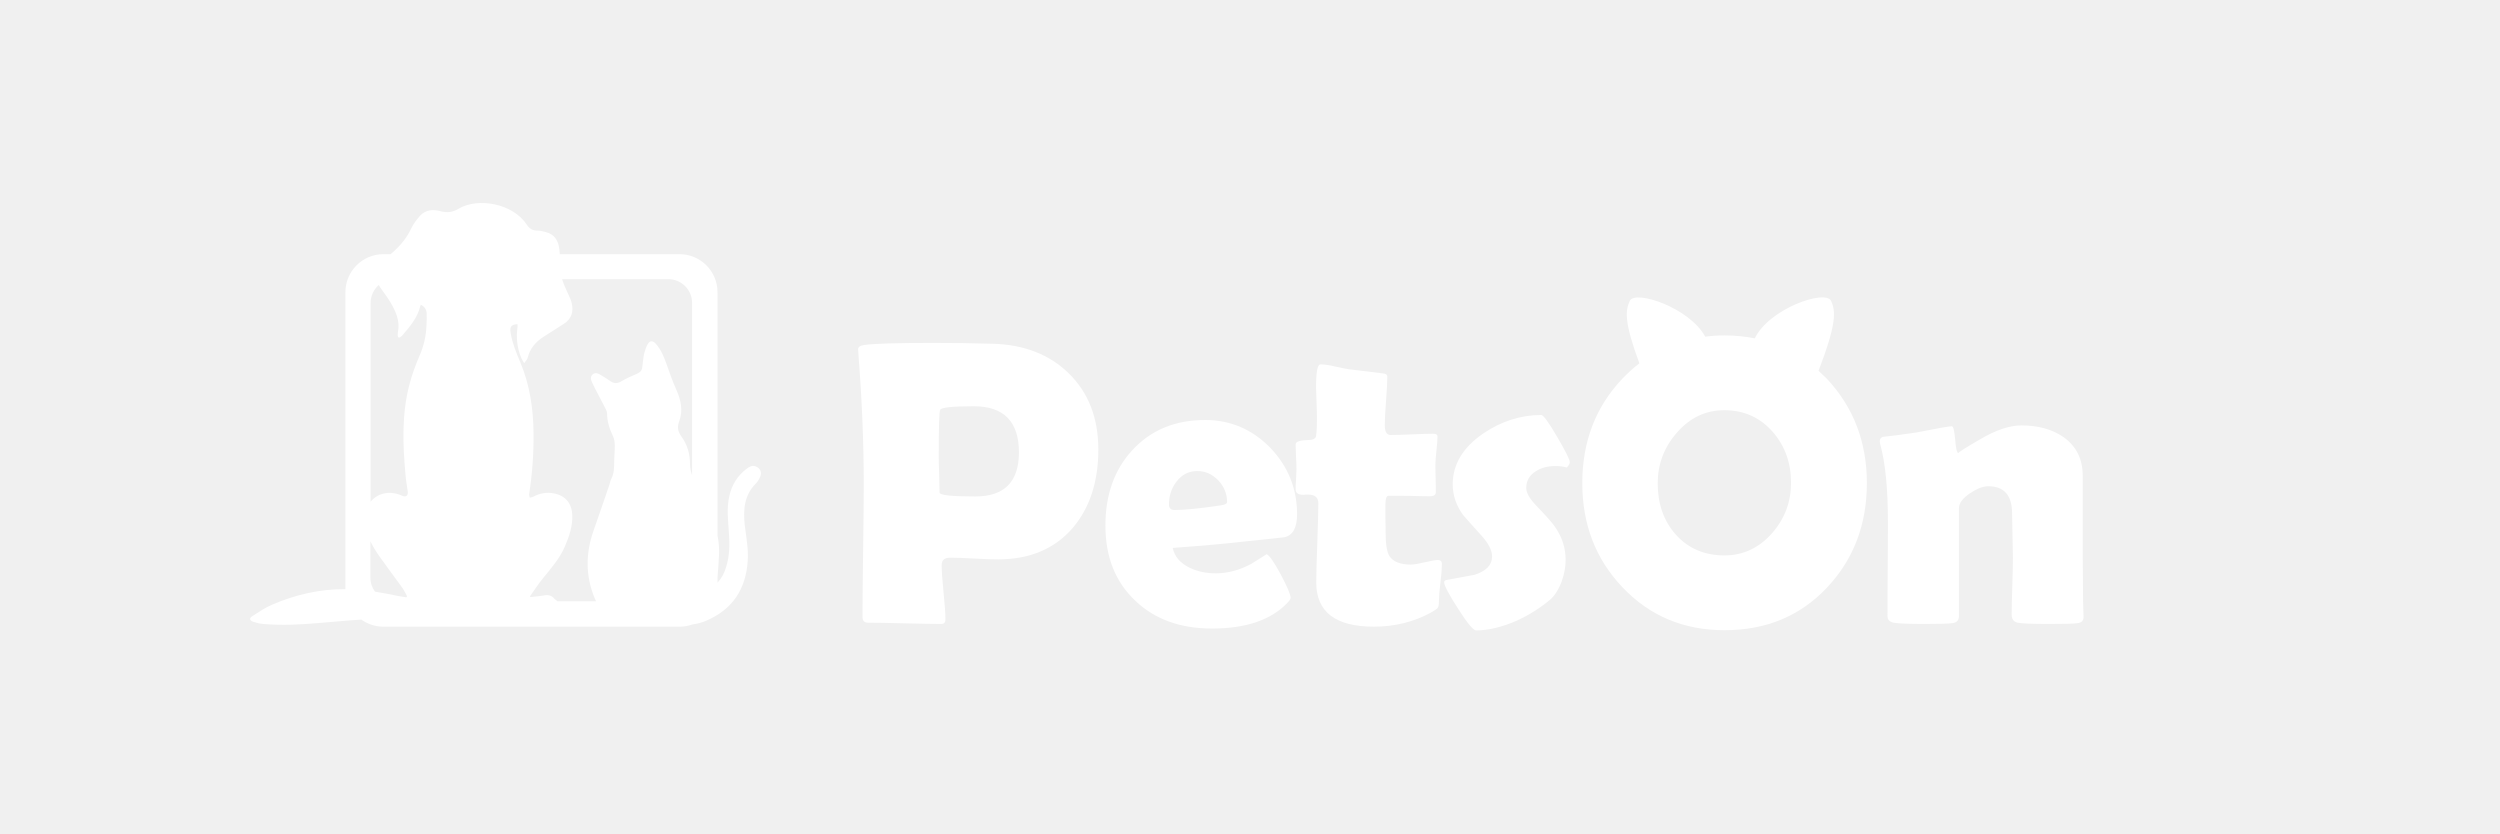
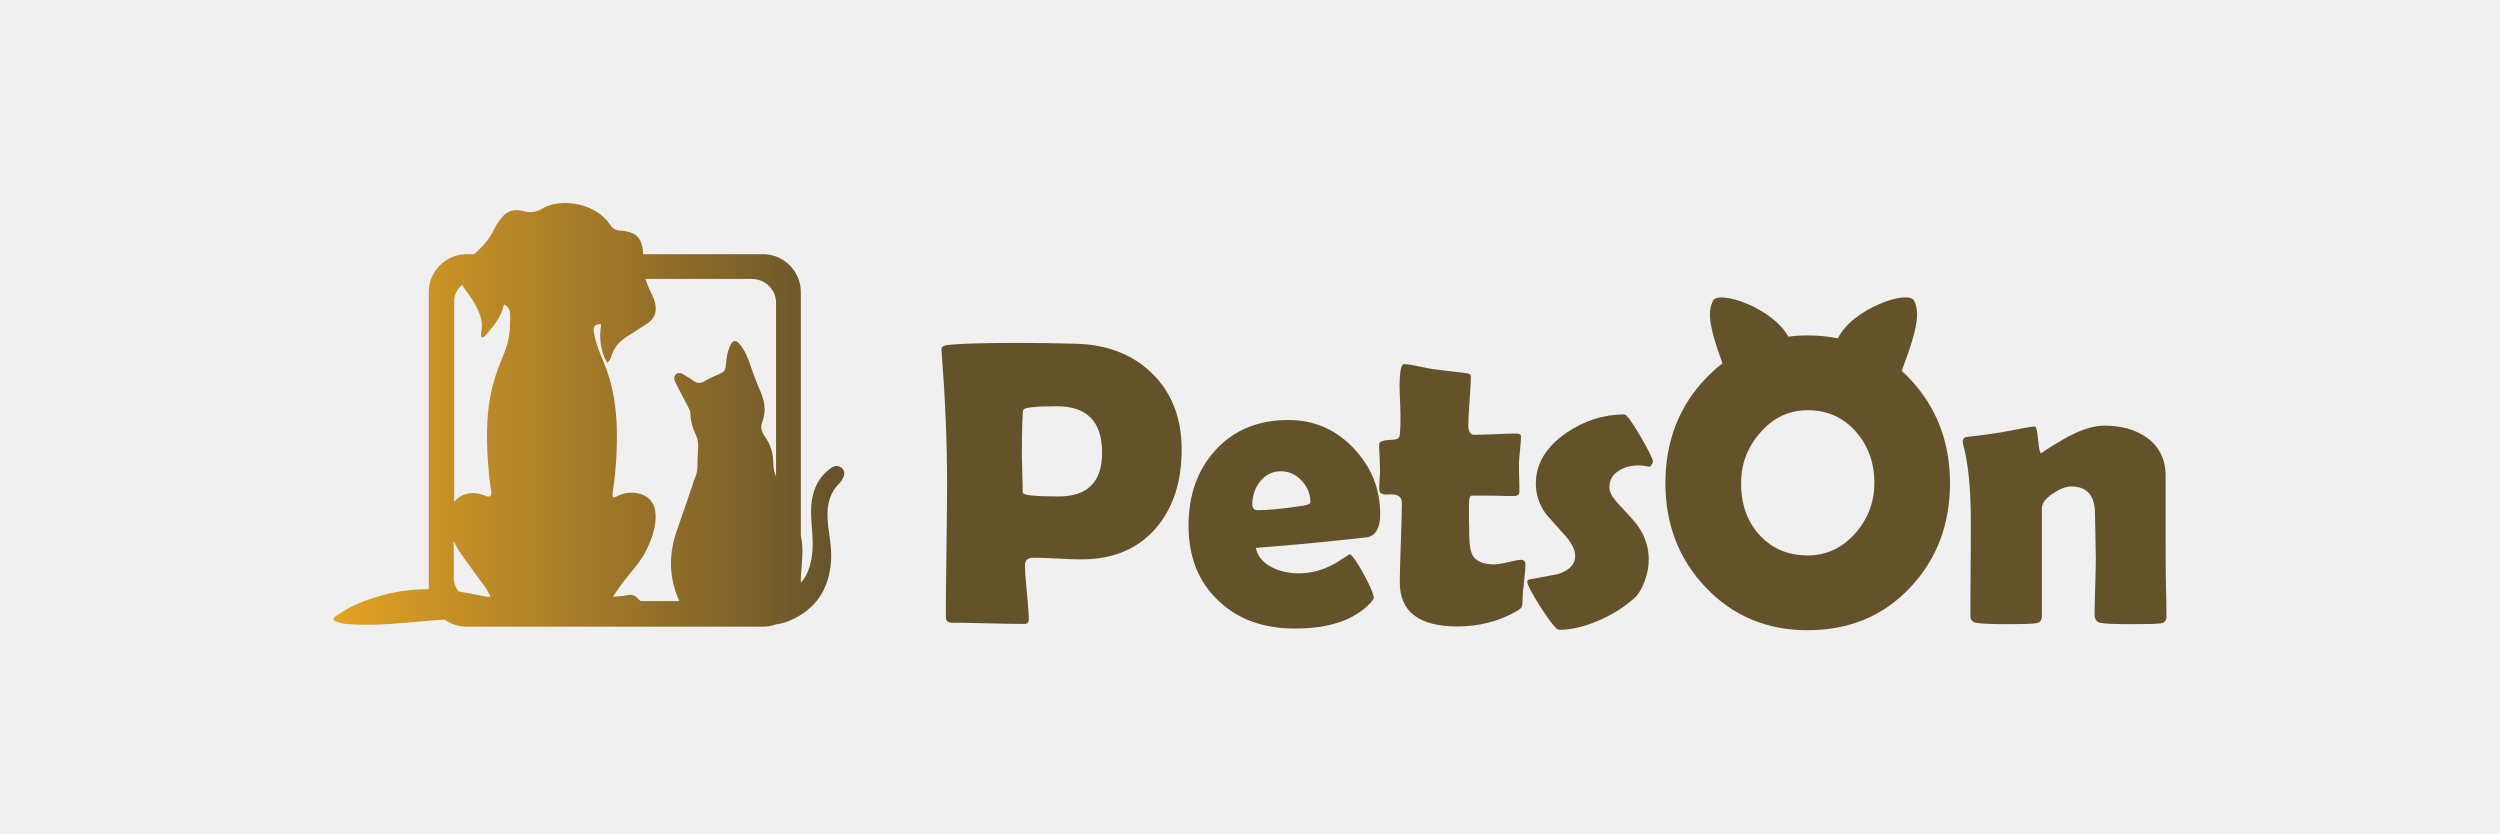
<svg xmlns="http://www.w3.org/2000/svg" version="1.1" id="Layer_1" x="0px" y="0px" viewBox="0 0 120 40" style="enable-background:new 0 0 120 40;" xml:space="preserve">
  <style type="text/css">
- 	.st0{fill:#FFFFFF;}
+ 	.st0{fill:#64522B;}
+ 	.st1{fill:url(#SVGID_1_);}
</style>
  <g>
-     <path class="st0" d="M47.65,16.5c-0.92-0.03-1.88-0.04-2.88-0.04c-1.7,0-2.8,0.03-3.29,0.1c-0.2,0.03-0.3,0.1-0.29,0.22l0.01,0.13   c0.17,2.21,0.26,4.32,0.26,6.32c0,0.71-0.01,1.77-0.03,3.19c-0.02,1.42-0.03,2.49-0.03,3.19c0,0.19,0.09,0.28,0.28,0.28   c0.39,0,0.97,0.01,1.75,0.03c0.78,0.02,1.36,0.03,1.75,0.03c0.13,0,0.2-0.07,0.2-0.22c0-0.29-0.03-0.72-0.09-1.3   c-0.06-0.58-0.09-1.02-0.09-1.31c0-0.24,0.14-0.35,0.41-0.35c0.26,0,0.64,0.01,1.15,0.04c0.51,0.03,0.9,0.04,1.15,0.04   c1.53,0,2.72-0.51,3.59-1.52c0.81-0.96,1.22-2.21,1.22-3.75c0-1.51-0.47-2.73-1.42-3.66C50.38,17.02,49.16,16.54,47.65,16.5z    M46.82,23.83c-1.15,0-1.72-0.06-1.72-0.19c0-0.2-0.01-0.49-0.02-0.88c-0.02-0.39-0.02-0.68-0.02-0.88c0-1.39,0.02-2.13,0.07-2.21   c0.05-0.11,0.59-0.17,1.61-0.17c1.45,0,2.17,0.74,2.17,2.23C48.9,23.13,48.21,23.83,46.82,23.83z" />
-     <path class="st0" d="M57.85,20.16c-1.46,0-2.62,0.49-3.51,1.46c-0.86,0.94-1.28,2.14-1.28,3.61c0,1.51,0.48,2.71,1.44,3.61   c0.93,0.89,2.16,1.33,3.68,1.33c1.64,0,2.85-0.42,3.63-1.25c0.1-0.1,0.14-0.18,0.14-0.22c0-0.16-0.16-0.53-0.47-1.12   c-0.32-0.59-0.54-0.91-0.68-0.98c-0.24,0.15-0.49,0.31-0.73,0.46c-0.57,0.31-1.15,0.46-1.71,0.46c-0.47,0-0.89-0.09-1.26-0.27   c-0.45-0.22-0.72-0.53-0.81-0.95c1.49-0.11,2.62-0.21,3.37-0.3c1.25-0.13,1.91-0.2,1.98-0.21c0.42-0.09,0.62-0.46,0.62-1.1   c0-1.23-0.43-2.3-1.28-3.19C60.11,20.61,59.07,20.16,57.85,20.16z M58.58,24.26c-1,0.15-1.73,0.22-2.2,0.22   c-0.18,0-0.27-0.09-0.27-0.26c0-0.42,0.12-0.79,0.36-1.1c0.26-0.34,0.59-0.51,1-0.51c0.39,0,0.72,0.15,1.01,0.45   c0.28,0.3,0.42,0.65,0.42,1.04C58.9,24.18,58.79,24.23,58.58,24.26z" />
-     <path class="st0" d="M69.02,26.88c-0.12,0-0.33,0.04-0.63,0.11c-0.3,0.07-0.53,0.11-0.68,0.11c-0.5,0-0.84-0.14-1.02-0.41   c-0.12-0.2-0.18-0.57-0.18-1.11c0-0.15,0-0.37-0.01-0.68c0-0.3,0-0.53,0-0.68c0-0.28,0.05-0.42,0.14-0.42h0.72   c0.13,0,0.34,0,0.64,0.01c0.3,0.01,0.51,0.01,0.64,0.01c0.19,0,0.28-0.07,0.28-0.2c0-0.15,0-0.38-0.01-0.67   c-0.01-0.29-0.01-0.52-0.01-0.67c0-0.15,0.02-0.37,0.05-0.66c0.03-0.29,0.05-0.51,0.05-0.66c0-0.1-0.07-0.14-0.21-0.14   c-0.23,0-0.57,0.01-1.02,0.03c-0.45,0.02-0.79,0.03-1.02,0.03c-0.19,0-0.28-0.16-0.28-0.47c0-0.26,0.02-0.65,0.06-1.17   c0.04-0.52,0.06-0.9,0.06-1.16c0-0.1-0.08-0.15-0.24-0.16c-0.66-0.08-1.15-0.14-1.47-0.18c-0.14-0.01-0.39-0.06-0.76-0.14   c-0.32-0.08-0.57-0.11-0.74-0.11c-0.14,0-0.21,0.37-0.21,1.11c0-0.04,0.01,0.35,0.04,1.18c0.01,0.52,0,0.91-0.04,1.15   c-0.02,0.12-0.14,0.19-0.37,0.19c-0.41,0.01-0.61,0.08-0.61,0.21c0,0.13,0.01,0.34,0.02,0.61c0.02,0.27,0.02,0.48,0.02,0.61   c0,0.1-0.01,0.26-0.02,0.47c-0.02,0.21-0.02,0.37-0.02,0.47c0,0.17,0.12,0.26,0.36,0.26c0.03,0,0.07,0,0.12-0.01   c0.06,0,0.1,0,0.12,0c0.33,0,0.49,0.14,0.49,0.42c0,0.42-0.02,1.06-0.05,1.9c-0.03,0.85-0.05,1.48-0.05,1.9   c0,1.41,0.92,2.12,2.77,2.12c1,0,1.92-0.23,2.74-0.68c0.17-0.1,0.28-0.17,0.32-0.22c0.04-0.05,0.06-0.17,0.06-0.35   c0-0.18,0.02-0.47,0.07-0.86c0.05-0.39,0.07-0.68,0.07-0.87C69.22,26.95,69.15,26.88,69.02,26.88z" />
-     <path class="st0" d="M73.98,19.92c-0.99,0-1.92,0.3-2.79,0.89c-0.97,0.67-1.46,1.48-1.46,2.44c0,0.51,0.16,1,0.49,1.46   c0.03,0.04,0.33,0.38,0.91,1.02c0.33,0.37,0.49,0.7,0.49,0.98c0,0.41-0.28,0.7-0.84,0.88c-0.45,0.08-0.9,0.17-1.35,0.25   c-0.07,0.01-0.11,0.05-0.11,0.11c0,0.15,0.22,0.58,0.67,1.27c0.44,0.69,0.73,1.04,0.86,1.04c0.57,0,1.2-0.15,1.89-0.44   c0.63-0.28,1.18-0.63,1.66-1.03c0.22-0.19,0.41-0.48,0.56-0.88c0.13-0.36,0.19-0.71,0.19-1.03c0-0.56-0.16-1.08-0.49-1.56   c-0.11-0.18-0.42-0.53-0.91-1.04c-0.33-0.34-0.49-0.63-0.49-0.85c0-0.35,0.15-0.62,0.46-0.81c0.26-0.17,0.57-0.25,0.95-0.25   c0.18,0,0.36,0.02,0.54,0.07c0.1-0.11,0.14-0.19,0.14-0.26c0-0.11-0.2-0.52-0.6-1.2C74.33,20.26,74.08,19.92,73.98,19.92z" />
-     <path class="st0" d="M99.98,27.75c-0.01-0.83-0.01-1.45-0.01-1.86v-3.06c0-0.79-0.3-1.4-0.91-1.84c-0.54-0.38-1.22-0.57-2.03-0.57   c-0.57,0-1.23,0.22-1.99,0.67c-0.71,0.41-1.05,0.63-1.04,0.66c-0.07-0.02-0.12-0.23-0.15-0.64c-0.04-0.43-0.09-0.65-0.16-0.65   c-0.13,0-0.7,0.1-1.71,0.3c-0.67,0.1-1.21,0.17-1.61,0.21c-0.1,0.04-0.14,0.11-0.14,0.21c0,0.04,0.01,0.09,0.02,0.14   c0.25,0.91,0.37,2.15,0.37,3.74c0,0.5,0,1.26-0.01,2.26c-0.01,1-0.01,1.75-0.01,2.25c0,0.18,0.1,0.28,0.3,0.32   c0.22,0.04,0.71,0.06,1.46,0.06c0.69,0,1.15-0.01,1.37-0.04c0.2-0.03,0.3-0.14,0.3-0.35v-5.17c0-0.24,0.18-0.48,0.54-0.72   c0.33-0.22,0.62-0.33,0.87-0.33c0.76,0,1.14,0.44,1.14,1.31c0,0.24,0.01,0.59,0.02,1.06c0.01,0.47,0.02,0.82,0.02,1.06   c0,0.31-0.01,0.76-0.03,1.37c-0.02,0.61-0.03,1.06-0.03,1.36c0,0.22,0.1,0.35,0.29,0.39c0.19,0.04,0.69,0.06,1.49,0.06   c0.75,0,1.22-0.01,1.4-0.04c0.18-0.03,0.27-0.12,0.27-0.3C99.99,29.2,99.98,28.58,99.98,27.75z" />
-     <path class="st0" d="M87.29,17.8c0.87-2.27,0.83-2.86,0.6-3.36c-0.27-0.56-2.97,0.37-3.66,1.8c-0.46-0.09-0.95-0.14-1.45-0.14   c-0.32,0-0.63,0.02-0.93,0.06c-0.75-1.39-3.36-2.26-3.62-1.72c-0.22,0.47-0.27,1.03,0.46,3c-0.29,0.22-0.56,0.47-0.82,0.74   c-1.28,1.35-1.92,3.02-1.92,5.01c0,1.98,0.64,3.64,1.92,4.99c1.3,1.38,2.94,2.07,4.91,2.07c1.99,0,3.63-0.68,4.92-2.05   c1.27-1.35,1.91-3.02,1.91-5.01c0-1.97-0.64-3.64-1.92-5.01C87.55,18.05,87.42,17.92,87.29,17.8z M85.07,25.58   c-0.63,0.72-1.4,1.08-2.3,1.08c-0.96,0-1.75-0.34-2.35-1.02c-0.57-0.65-0.85-1.47-0.85-2.44c0-0.91,0.3-1.72,0.91-2.42   c0.63-0.73,1.39-1.09,2.29-1.09c0.94,0,1.72,0.35,2.33,1.05c0.58,0.67,0.87,1.48,0.87,2.44C85.97,24.08,85.67,24.89,85.07,25.58z" />
-     <path class="st0" d="M36.28,22.39c-0.17-0.07-0.31,0.01-0.44,0.11c-0.44,0.33-0.71,0.77-0.83,1.3c-0.14,0.6-0.06,1.2-0.02,1.8   c0.04,0.55,0.03,1.1-0.14,1.63c-0.08,0.27-0.2,0.51-0.41,0.74v-0.25c0.03-0.34,0.05-0.68,0.07-1.02c0.02-0.34,0-0.67-0.07-0.99   V14.02c0-1-0.82-1.82-1.82-1.82h-5.75c-0.01-0.08-0.01-0.16-0.02-0.23c-0.05-0.41-0.22-0.72-0.65-0.83   c-0.13-0.03-0.26-0.07-0.39-0.07c-0.23,0-0.39-0.08-0.52-0.28c-0.66-1.02-2.34-1.33-3.28-0.77c-0.28,0.17-0.54,0.2-0.86,0.12   c-0.35-0.1-0.72-0.08-0.99,0.22c-0.17,0.19-0.32,0.39-0.43,0.62c-0.2,0.43-0.49,0.78-0.83,1.09c-0.05,0.04-0.1,0.09-0.15,0.13H18.4   c-1,0-1.82,0.82-1.82,1.82v14.24c0,0.01,0,0.02,0,0.02c-1.22-0.01-2.39,0.26-3.51,0.74c-0.33,0.14-0.64,0.35-0.95,0.55   c-0.17,0.11-0.15,0.21,0.05,0.28c0.15,0.05,0.31,0.09,0.47,0.1c0.91,0.08,1.81,0.03,2.72-0.05c0.66-0.05,1.32-0.12,1.98-0.16   c0.3,0.21,0.66,0.34,1.05,0.34h14.24c0.22,0,0.42-0.04,0.62-0.11c0.23-0.03,0.46-0.09,0.68-0.19c1.24-0.54,1.87-1.51,1.96-2.85   c0.04-0.58-0.07-1.14-0.14-1.7c-0.08-0.74-0.04-1.45,0.53-2.02c0.09-0.09,0.16-0.21,0.21-0.33C36.58,22.67,36.49,22.47,36.28,22.39   z M19.5,28.67c-0.13-0.02-0.26-0.04-0.38-0.06c-0.37-0.08-0.74-0.15-1.12-0.21c-0.14-0.19-0.22-0.42-0.22-0.67v-1.75   c0.12,0.26,0.28,0.51,0.45,0.75c0.36,0.51,0.74,1.01,1.1,1.51c0.08,0.12,0.14,0.25,0.21,0.38C19.53,28.64,19.52,28.66,19.5,28.67z    M20.47,15.64c-0.02,0.5-0.13,0.97-0.33,1.43c-0.19,0.44-0.36,0.9-0.48,1.36c-0.38,1.42-0.33,2.87-0.2,4.31   c0.02,0.28,0.07,0.56,0.11,0.84c0.03,0.22-0.08,0.3-0.28,0.21c-0.04-0.02-0.09-0.04-0.13-0.05c-0.52-0.19-1.05-0.05-1.37,0.34   v-9.54c0-0.34,0.15-0.65,0.39-0.86c0.02,0.04,0.05,0.08,0.08,0.13c0.16,0.23,0.34,0.46,0.48,0.7c0.26,0.44,0.47,0.9,0.36,1.44   c-0.01,0.05-0.01,0.1-0.01,0.16c0.01,0.1,0.06,0.12,0.14,0.06c0.03-0.02,0.07-0.05,0.09-0.08c0.36-0.42,0.72-0.84,0.85-1.39   c0.01-0.02,0.02-0.05,0.03-0.07c0.17,0.08,0.27,0.22,0.28,0.4C20.49,15.22,20.48,15.43,20.47,15.64z M33.25,22.89   c-0.08-0.2-0.13-0.4-0.13-0.62c0-0.49-0.13-0.93-0.42-1.33c-0.16-0.22-0.2-0.44-0.11-0.68c0.21-0.55,0.1-1.05-0.13-1.56   c-0.18-0.41-0.33-0.83-0.48-1.26c-0.12-0.34-0.26-0.67-0.51-0.95c-0.14-0.15-0.28-0.15-0.38,0.03c-0.08,0.14-0.13,0.3-0.17,0.45   c-0.05,0.21-0.06,0.44-0.09,0.65c-0.02,0.19-0.13,0.27-0.3,0.34c-0.24,0.1-0.48,0.21-0.7,0.34c-0.18,0.11-0.34,0.12-0.51,0.01   c-0.15-0.1-0.29-0.2-0.45-0.29c-0.13-0.08-0.28-0.17-0.42-0.05c-0.14,0.12-0.08,0.28-0.02,0.41c0.17,0.36,0.37,0.71,0.55,1.07   c0.06,0.13,0.16,0.27,0.16,0.4c0,0.39,0.12,0.74,0.28,1.08c0.07,0.14,0.09,0.32,0.09,0.48c0,0.27-0.03,0.53-0.03,0.8   c0,0.26-0.01,0.52-0.13,0.76c-0.05,0.09-0.07,0.2-0.1,0.3c-0.25,0.73-0.5,1.47-0.76,2.2c-0.38,1.08-0.39,2.15,0.04,3.21   c0.03,0.06,0.05,0.12,0.08,0.18h-1.85c-0.01-0.01-0.02-0.02-0.04-0.03c-0.03-0.02-0.07-0.05-0.1-0.08c-0.13-0.17-0.3-0.21-0.5-0.17   c-0.22,0.04-0.44,0.05-0.66,0.08c-0.01-0.01-0.02-0.03-0.02-0.04c0.21-0.29,0.4-0.59,0.62-0.86c0.39-0.48,0.8-0.94,1.05-1.52   c0.21-0.48,0.38-0.98,0.36-1.51c-0.02-0.56-0.32-0.93-0.85-1.04c-0.36-0.08-0.7-0.02-1.02,0.15c-0.05,0.03-0.11,0.03-0.17,0.05   c-0.01-0.06-0.04-0.12-0.03-0.18c0.15-0.97,0.22-1.94,0.21-2.91c-0.01-1.18-0.18-2.33-0.64-3.42c-0.19-0.45-0.38-0.91-0.46-1.4   c-0.05-0.3,0.03-0.4,0.33-0.42c0,0.05,0.01,0.09,0,0.14c-0.07,0.51-0.02,1,0.18,1.48c0.04,0.09,0.09,0.16,0.14,0.25   c0.06-0.09,0.15-0.17,0.17-0.26c0.11-0.45,0.39-0.77,0.77-1.01c0.32-0.21,0.65-0.41,0.97-0.62c0.37-0.24,0.47-0.59,0.37-1   c-0.03-0.14-0.1-0.28-0.16-0.41c-0.11-0.24-0.22-0.48-0.3-0.73h5.1c0.63,0,1.14,0.51,1.14,1.14V22.89z" />
+     <g>
+       <path class="st0" d="M56.72,21.58c0,1.55-0.41,2.8-1.22,3.75c-0.87,1.02-2.07,1.52-3.59,1.52c-0.26,0-0.64-0.01-1.15-0.04    c-0.51-0.03-0.9-0.04-1.15-0.04c-0.27,0-0.41,0.12-0.41,0.35c0,0.29,0.03,0.73,0.09,1.31c0.06,0.58,0.09,1.02,0.09,1.3    c0,0.15-0.07,0.22-0.2,0.22c-0.39,0-0.97-0.01-1.75-0.03c-0.78-0.02-1.36-0.03-1.75-0.03c-0.19,0-0.28-0.09-0.28-0.28    c0-0.71,0.01-1.77,0.03-3.19s0.03-2.49,0.03-3.19c0-2-0.09-4.11-0.26-6.32l-0.01-0.13c-0.01-0.12,0.08-0.19,0.29-0.22    c0.5-0.06,1.6-0.1,3.29-0.1c1,0,1.96,0.01,2.88,0.04c1.51,0.04,2.73,0.52,3.66,1.43C56.25,18.86,56.72,20.07,56.72,21.58z     M52.9,21.73c0-1.49-0.72-2.23-2.17-2.23c-1.02,0-1.56,0.06-1.61,0.17c-0.04,0.08-0.07,0.82-0.07,2.21c0,0.2,0.01,0.49,0.02,0.88    c0.02,0.39,0.02,0.68,0.02,0.88c0,0.13,0.57,0.19,1.72,0.19C52.21,23.83,52.9,23.13,52.9,21.73z" />
+       <path class="st0" d="M66.25,24.69c0,0.65-0.21,1.01-0.62,1.1c-0.07,0.01-0.73,0.08-1.98,0.21c-0.75,0.08-1.88,0.18-3.37,0.3    c0.09,0.42,0.36,0.73,0.81,0.95c0.37,0.18,0.79,0.27,1.26,0.27c0.57,0,1.14-0.15,1.71-0.46c0.24-0.15,0.49-0.31,0.73-0.46    c0.13,0.06,0.36,0.39,0.68,0.98c0.32,0.59,0.47,0.96,0.47,1.12c0,0.04-0.05,0.12-0.14,0.22c-0.78,0.84-1.99,1.25-3.63,1.25    c-1.52,0-2.75-0.44-3.68-1.33c-0.96-0.9-1.44-2.1-1.44-3.61c0-1.47,0.43-2.67,1.28-3.61c0.88-0.97,2.05-1.46,3.51-1.46    c1.23,0,2.27,0.45,3.12,1.34C65.82,22.4,66.25,23.46,66.25,24.69z M62.9,24.11c0-0.4-0.14-0.74-0.42-1.04    c-0.28-0.3-0.62-0.45-1.01-0.45c-0.4,0-0.73,0.17-1,0.51c-0.24,0.31-0.36,0.68-0.36,1.1c0,0.17,0.09,0.26,0.27,0.26    c0.47,0,1.21-0.07,2.2-0.22C62.79,24.23,62.9,24.18,62.9,24.11z" />
+       <path class="st0" d="M73.22,27.09c0,0.19-0.02,0.48-0.07,0.87c-0.05,0.39-0.07,0.68-0.07,0.86c0,0.18-0.02,0.3-0.06,0.35    c-0.04,0.05-0.14,0.12-0.32,0.22c-0.82,0.45-1.74,0.68-2.74,0.68c-1.85,0-2.77-0.71-2.77-2.12c0-0.42,0.02-1.06,0.05-1.9    c0.03-0.85,0.05-1.48,0.05-1.9c0-0.28-0.16-0.42-0.49-0.42c-0.03,0-0.07,0-0.12,0c-0.06,0.01-0.1,0.01-0.12,0.01    c-0.24,0-0.36-0.09-0.36-0.26c0-0.1,0.01-0.26,0.02-0.47c0.02-0.21,0.02-0.37,0.02-0.47c0-0.13-0.01-0.34-0.02-0.61    c-0.02-0.27-0.02-0.48-0.02-0.61c0-0.13,0.2-0.2,0.61-0.21c0.23-0.01,0.35-0.07,0.37-0.19c0.04-0.24,0.05-0.63,0.04-1.15    c-0.03-0.82-0.04-1.22-0.04-1.18c0-0.74,0.07-1.11,0.21-1.11c0.17,0,0.42,0.04,0.74,0.11c0.36,0.08,0.62,0.13,0.76,0.14    c0.33,0.04,0.82,0.11,1.47,0.18c0.16,0.01,0.24,0.07,0.24,0.16c0,0.26-0.02,0.64-0.06,1.16s-0.06,0.91-0.06,1.17    c0,0.31,0.09,0.47,0.28,0.47c0.22,0,0.56-0.01,1.02-0.03c0.45-0.02,0.79-0.03,1.02-0.03c0.14,0,0.21,0.05,0.21,0.14    c0,0.15-0.02,0.37-0.05,0.66c-0.03,0.29-0.05,0.51-0.05,0.66c0,0.15,0,0.38,0.01,0.67c0.01,0.29,0.01,0.52,0.01,0.67    c0,0.13-0.09,0.2-0.28,0.2c-0.13,0-0.34,0-0.64-0.01c-0.3-0.01-0.51-0.01-0.64-0.01h-0.72c-0.1,0-0.14,0.14-0.14,0.42    c0,0.15,0,0.38,0,0.68c0.01,0.31,0.01,0.53,0.01,0.68c0,0.54,0.06,0.91,0.18,1.11c0.17,0.27,0.51,0.41,1.02,0.41    c0.16,0,0.39-0.04,0.68-0.11c0.3-0.07,0.51-0.11,0.63-0.11C73.15,26.88,73.22,26.95,73.22,27.09z" />
+       <path class="st0" d="M79.34,22.15c0,0.06-0.05,0.15-0.14,0.26c-0.18-0.04-0.36-0.07-0.54-0.07c-0.38,0-0.69,0.08-0.95,0.25    c-0.31,0.19-0.46,0.46-0.46,0.81c0,0.22,0.16,0.51,0.49,0.85c0.49,0.52,0.8,0.87,0.91,1.04c0.33,0.49,0.49,1.01,0.49,1.56    c0,0.33-0.06,0.67-0.19,1.03c-0.15,0.4-0.33,0.7-0.56,0.88c-0.47,0.41-1.02,0.75-1.66,1.03c-0.68,0.29-1.31,0.44-1.89,0.44    c-0.13,0-0.41-0.35-0.86-1.04c-0.44-0.69-0.67-1.12-0.67-1.27c0-0.06,0.04-0.09,0.11-0.11c0.45-0.08,0.9-0.17,1.35-0.25    c0.56-0.18,0.84-0.47,0.84-0.88c0-0.28-0.16-0.61-0.49-0.98c-0.58-0.64-0.88-0.99-0.91-1.02c-0.33-0.46-0.49-0.94-0.49-1.46    c0-0.96,0.49-1.77,1.46-2.44c0.87-0.59,1.8-0.89,2.79-0.89c0.1,0,0.35,0.34,0.76,1.03C79.14,21.63,79.34,22.03,79.34,22.15z" />
+       <path class="st0" d="M103.99,29.62c0,0.17-0.09,0.27-0.27,0.3c-0.18,0.03-0.65,0.04-1.4,0.04c-0.8,0-1.3-0.02-1.49-0.06    s-0.29-0.17-0.29-0.39c0-0.3,0.01-0.75,0.03-1.36c0.02-0.61,0.03-1.06,0.03-1.37c0-0.24-0.01-0.59-0.02-1.06    c-0.01-0.47-0.02-0.82-0.02-1.06c0-0.87-0.38-1.31-1.14-1.31c-0.25,0-0.54,0.11-0.87,0.33c-0.36,0.24-0.54,0.48-0.54,0.72v5.17    c0,0.21-0.1,0.33-0.3,0.35c-0.22,0.03-0.68,0.04-1.37,0.04c-0.75,0-1.23-0.02-1.46-0.06c-0.2-0.03-0.3-0.14-0.3-0.32    c0-0.5,0-1.25,0.01-2.25c0.01-1,0.01-1.76,0.01-2.26c0-1.59-0.12-2.84-0.37-3.74c-0.01-0.06-0.02-0.11-0.02-0.14    c0-0.1,0.05-0.17,0.14-0.21c0.4-0.04,0.94-0.11,1.61-0.21c1.02-0.2,1.59-0.3,1.71-0.3c0.07,0,0.12,0.22,0.16,0.65    c0.04,0.43,0.09,0.65,0.16,0.65c-0.07,0,0.27-0.22,1.03-0.67c0.76-0.44,1.42-0.67,1.99-0.67c0.81,0,1.49,0.19,2.03,0.57    c0.61,0.44,0.91,1.05,0.91,1.84v3.06c0,0.42,0,1.04,0.01,1.86C103.98,28.58,103.99,29.2,103.99,29.62z" />
+       <path class="st0" d="M91.67,18.18c-0.13-0.13-0.25-0.26-0.39-0.38c0.87-2.27,0.83-2.86,0.6-3.36c-0.27-0.56-2.97,0.37-3.66,1.8    c-0.46-0.09-0.95-0.14-1.45-0.14c-0.32,0-0.63,0.02-0.93,0.06c-0.75-1.39-3.36-2.26-3.62-1.72c-0.22,0.47-0.27,1.03,0.46,3    c-0.29,0.22-0.56,0.47-0.82,0.74c-1.28,1.35-1.92,3.02-1.92,5.01c0,1.98,0.64,3.64,1.92,4.99c1.3,1.38,2.94,2.07,4.91,2.07    c1.99,0,3.63-0.68,4.92-2.05c1.27-1.35,1.91-3.02,1.91-5.01C93.6,21.22,92.96,19.55,91.67,18.18z M89.07,25.58    c-0.63,0.72-1.4,1.08-2.3,1.08c-0.96,0-1.75-0.34-2.35-1.02c-0.57-0.65-0.85-1.47-0.85-2.44c0-0.91,0.3-1.72,0.91-2.42    c0.63-0.73,1.39-1.09,2.29-1.09c0.94,0,1.72,0.35,2.33,1.05c0.58,0.67,0.87,1.48,0.87,2.44C89.97,24.08,89.67,24.89,89.07,25.58z" />
+     </g>
+     <linearGradient id="SVGID_1_" gradientUnits="userSpaceOnUse" x1="16.012" y1="19.913" x2="40.528" y2="19.913">
+       <stop offset="0" style="stop-color:#E3A225" />
+       <stop offset="1" style="stop-color:#64522B" />
+     </linearGradient>
+     <path class="st1" d="M40.28,22.39c-0.17-0.07-0.31,0.01-0.44,0.11c-0.44,0.33-0.71,0.77-0.83,1.3c-0.14,0.6-0.06,1.2-0.02,1.8   c0.04,0.55,0.03,1.1-0.14,1.63c-0.08,0.27-0.2,0.51-0.41,0.74v-0.25c0.03-0.34,0.05-0.68,0.07-1.02c0.02-0.34,0-0.67-0.07-0.99   V14.02c0-1-0.82-1.82-1.82-1.82h-5.75c-0.01-0.08-0.01-0.16-0.02-0.23c-0.05-0.41-0.22-0.72-0.65-0.83   c-0.13-0.03-0.26-0.07-0.39-0.07c-0.23,0-0.39-0.08-0.52-0.28c-0.66-1.02-2.34-1.33-3.28-0.77c-0.28,0.17-0.54,0.2-0.86,0.12   c-0.35-0.1-0.72-0.08-0.99,0.22c-0.17,0.19-0.32,0.39-0.43,0.62c-0.2,0.43-0.49,0.78-0.83,1.09c-0.05,0.04-0.1,0.09-0.15,0.13H22.4   c-1,0-1.82,0.82-1.82,1.82v14.24c0,0.01,0,0.02,0,0.02c-1.22-0.01-2.39,0.26-3.51,0.74c-0.33,0.14-0.64,0.35-0.95,0.55   c-0.17,0.11-0.15,0.21,0.05,0.28c0.15,0.05,0.31,0.09,0.47,0.1c0.91,0.08,1.81,0.03,2.72-0.05c0.66-0.05,1.32-0.12,1.98-0.16   c0.3,0.21,0.66,0.34,1.05,0.34h14.24c0.22,0,0.42-0.04,0.62-0.11c0.23-0.03,0.46-0.09,0.68-0.19c1.24-0.54,1.87-1.51,1.96-2.85   c0.04-0.58-0.07-1.14-0.14-1.7c-0.08-0.74-0.04-1.45,0.53-2.02c0.09-0.09,0.16-0.21,0.21-0.33C40.58,22.67,40.49,22.47,40.28,22.39   z M37.25,14.53v8.35c-0.08-0.2-0.13-0.4-0.13-0.62c0-0.49-0.13-0.93-0.42-1.33c-0.16-0.22-0.2-0.44-0.11-0.68   c0.21-0.55,0.1-1.05-0.13-1.56c-0.18-0.41-0.33-0.83-0.48-1.26c-0.12-0.34-0.26-0.67-0.51-0.95c-0.14-0.15-0.28-0.15-0.38,0.03   c-0.08,0.14-0.13,0.3-0.17,0.45c-0.05,0.21-0.06,0.44-0.09,0.65c-0.02,0.19-0.13,0.27-0.3,0.34c-0.24,0.1-0.48,0.21-0.7,0.34   c-0.18,0.11-0.34,0.12-0.51,0.01c-0.15-0.1-0.29-0.2-0.45-0.29c-0.13-0.08-0.28-0.17-0.42-0.05c-0.14,0.12-0.08,0.28-0.02,0.41   c0.17,0.36,0.37,0.71,0.55,1.07c0.06,0.13,0.16,0.27,0.16,0.4c0,0.39,0.12,0.74,0.28,1.08c0.07,0.14,0.09,0.32,0.09,0.48   c0,0.27-0.03,0.53-0.03,0.8c0,0.26-0.01,0.52-0.13,0.76c-0.05,0.09-0.07,0.2-0.1,0.3c-0.25,0.73-0.5,1.47-0.76,2.2   c-0.38,1.08-0.39,2.15,0.04,3.21c0.03,0.06,0.05,0.12,0.08,0.18h-1.85c-0.01-0.01-0.02-0.02-0.04-0.03   c-0.03-0.02-0.07-0.05-0.1-0.08c-0.13-0.17-0.3-0.21-0.5-0.17c-0.22,0.04-0.44,0.05-0.66,0.08c-0.01-0.01-0.02-0.03-0.02-0.04   c0.21-0.29,0.4-0.59,0.62-0.86c0.39-0.48,0.8-0.94,1.05-1.52c0.21-0.48,0.38-0.98,0.36-1.51c-0.02-0.56-0.32-0.93-0.85-1.04   c-0.36-0.08-0.7-0.02-1.02,0.15c-0.05,0.03-0.11,0.03-0.17,0.05c-0.01-0.06-0.04-0.12-0.03-0.18c0.15-0.97,0.22-1.94,0.21-2.91   c-0.01-1.18-0.18-2.33-0.64-3.42c-0.19-0.45-0.38-0.91-0.46-1.4c-0.05-0.3,0.03-0.4,0.33-0.42c0,0.05,0.01,0.09,0,0.14   c-0.07,0.51-0.02,1,0.18,1.48c0.04,0.09,0.09,0.16,0.14,0.25c0.06-0.09,0.15-0.17,0.17-0.26c0.11-0.45,0.39-0.77,0.77-1.01   c0.32-0.21,0.65-0.41,0.97-0.62c0.37-0.24,0.47-0.59,0.37-1c-0.03-0.14-0.1-0.28-0.16-0.41c-0.11-0.24-0.22-0.48-0.3-0.73h5.1   C36.74,13.39,37.25,13.91,37.25,14.53z M21.78,27.73v-1.75c0.12,0.26,0.28,0.51,0.45,0.75c0.36,0.51,0.74,1.01,1.1,1.51   c0.08,0.12,0.14,0.25,0.21,0.38c-0.01,0.01-0.02,0.03-0.03,0.04c-0.13-0.02-0.26-0.04-0.38-0.06c-0.37-0.08-0.74-0.15-1.12-0.21   C21.86,28.21,21.78,27.98,21.78,27.73z M22.18,13.67c0.02,0.04,0.05,0.08,0.08,0.13c0.16,0.23,0.34,0.46,0.48,0.7   c0.26,0.44,0.47,0.9,0.36,1.44c-0.01,0.05-0.01,0.1-0.01,0.16c0.01,0.1,0.06,0.12,0.14,0.06c0.03-0.02,0.07-0.05,0.09-0.08   c0.36-0.42,0.72-0.84,0.85-1.39c0.01-0.02,0.02-0.05,0.03-0.07c0.17,0.08,0.27,0.22,0.28,0.4c0.01,0.21,0.01,0.42,0,0.63   c-0.02,0.5-0.13,0.97-0.33,1.43c-0.19,0.44-0.36,0.9-0.48,1.36c-0.38,1.42-0.33,2.87-0.2,4.31c0.02,0.28,0.07,0.56,0.11,0.84   c0.03,0.22-0.08,0.3-0.28,0.21c-0.04-0.02-0.09-0.04-0.13-0.05c-0.52-0.19-1.05-0.05-1.37,0.34v-9.54   C21.78,14.19,21.93,13.88,22.18,13.67z" />
  </g>
</svg>
